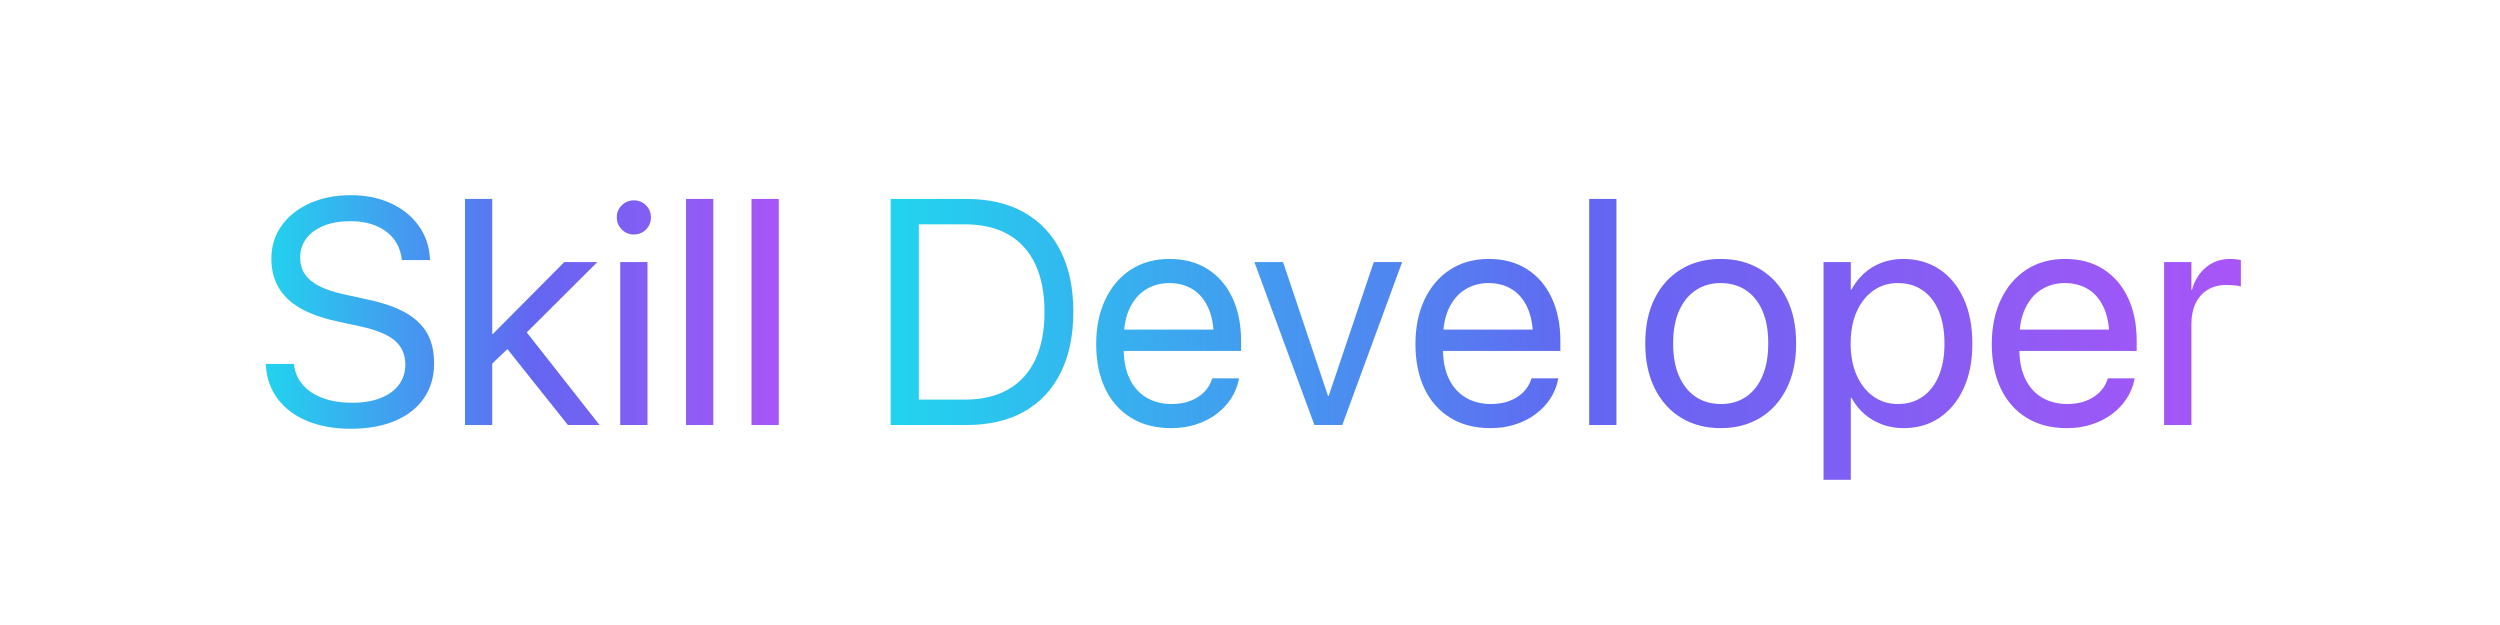
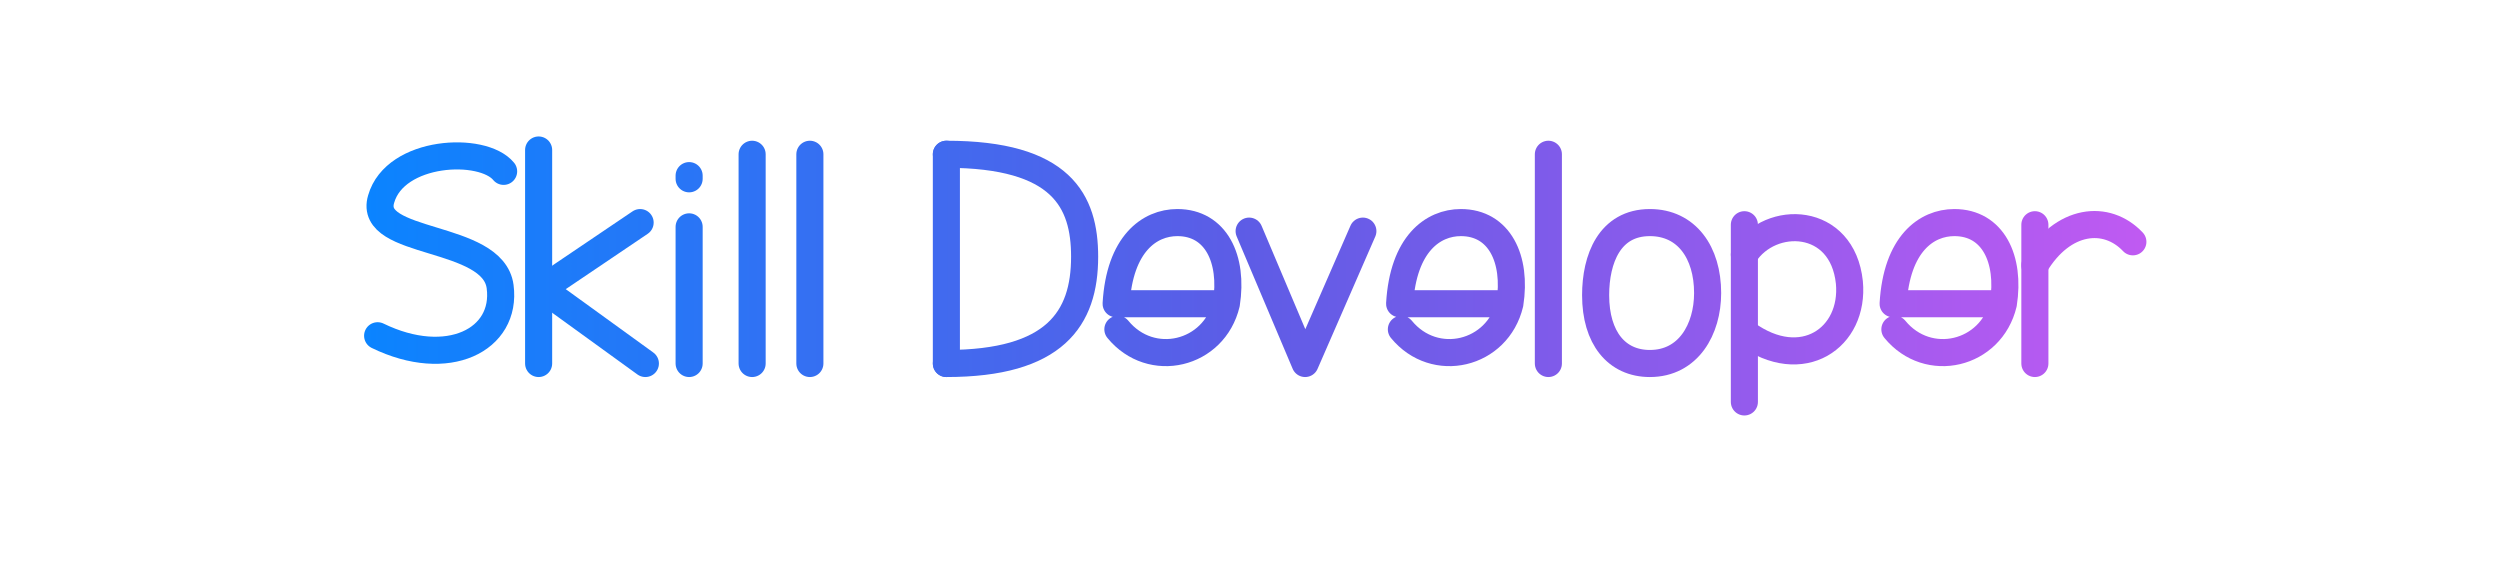
- <svg xmlns="http://www.w3.org/2000/svg" viewBox="0 0 1200 300" role="img" aria-labelledby="title">
+ <svg xmlns="http://www.w3.org/2000/svg" viewBox="0 0 1200 270" role="img" aria-labelledby="title">
  <defs>
-     <linearGradient id="ink" x1="0" y1="0" x2="1" y2="0">
-       <stop offset="0" stop-color="#22D3EE" />
-       <stop offset=".52" stop-color="#6366F1" />
-       <stop offset="1" stop-color="#A855F7" />
+     <linearGradient id="apple-system" gradientUnits="userSpaceOnUse" x1="172.86" y1="135" x2="1027.14" y2="135">
+       <stop offset="0" stop-color="#0A84FF" />
+       <stop offset=".5" stop-color="#5E5CE6" />
+       <stop offset="1" stop-color="#BF5AF2" />
    </linearGradient>
  </defs>
-   <g fill="url(#ink)">
-     <path id="word-1" d="M168.298 205.805Q156.567 205.805 147.657 202.158Q138.746 198.511 133.520 191.743Q128.294 184.976 127.617 175.727L127.542 174.674L141.077 174.674L141.228 175.727Q142.055 181.141 145.664 185.088Q149.273 189.036 155.251 191.179Q161.229 193.322 169.050 193.322Q176.870 193.322 182.585 191.104Q188.300 188.886 191.420 184.750Q194.541 180.614 194.541 175.050L194.541 174.975Q194.541 167.831 189.578 163.545Q184.615 159.259 173.411 156.777L161.380 154.146Q150.777 151.814 143.897 147.792Q137.017 143.769 133.633 137.866Q130.249 131.963 130.249 124.067L130.249 123.992Q130.324 115.044 135.212 108.239Q140.100 101.434 148.709 97.561Q157.319 93.688 168.448 93.688Q179.051 93.688 187.397 97.486Q195.744 101.283 200.745 108.051Q205.745 114.818 206.347 123.691L206.422 124.819L192.887 124.819L192.736 123.767Q191.909 118.202 188.676 114.292Q185.442 110.382 180.216 108.276Q174.990 106.171 168.072 106.171Q160.854 106.171 155.439 108.352Q150.025 110.532 147.055 114.442Q144.085 118.353 144.085 123.616L144.085 123.691Q144.085 128.128 146.303 131.512Q148.521 134.896 153.108 137.264Q157.695 139.633 164.764 141.212L176.795 143.844Q187.924 146.250 194.879 150.235Q201.835 154.221 205.106 160.124Q208.377 166.026 208.377 174.298L208.377 174.373Q208.377 183.998 203.527 191.066Q198.677 198.135 189.691 201.970Q180.705 205.805 168.298 205.805M236.274 204L223.190 204L223.190 95.493L236.274 95.493L236.274 204M287.783 204L272.594 204L242.816 166.628L251.539 157.905L287.783 204M248.606 162.718L233.342 177.306L233.342 160.312L236.575 160.312L270.864 125.797L286.730 125.797L249.659 162.718L248.606 162.718M310.793 204L297.709 204L297.709 125.797L310.793 125.797L310.793 204M304.251 112.563Q300.867 112.563 298.461 110.156Q296.055 107.750 296.055 104.366Q296.055 100.907 298.461 98.539Q300.867 96.170 304.251 96.170Q307.710 96.170 310.079 98.539Q312.447 100.907 312.447 104.366Q312.447 107.750 310.079 110.156Q307.710 112.563 304.251 112.563M342.375 204L329.291 204L329.291 95.493L342.375 95.493L342.375 204M373.807 204L360.723 204L360.723 95.493L373.807 95.493" />
-     <path id="word-2" d="M463.978 204L427.508 204L427.508 95.493L463.978 95.493Q480.069 95.493 491.499 101.922Q502.929 108.352 509.057 120.420Q515.186 132.489 515.186 149.559L515.186 149.709Q515.186 166.778 509.095 178.960Q503.004 191.142 491.574 197.571Q480.145 204 463.978 204M441.043 107.675L441.043 191.818L463.075 191.818Q475.407 191.818 483.942 186.931Q492.477 182.043 496.913 172.681Q501.350 163.319 501.350 149.859L501.350 149.709Q501.350 136.174 496.913 126.774Q492.477 117.375 483.942 112.525Q475.407 107.675 463.075 107.675L441.043 107.675M562.183 205.504Q550.979 205.504 542.895 200.541Q534.812 195.578 530.488 186.517Q526.164 177.456 526.164 165.199L526.164 165.124Q526.164 153.018 530.525 143.806Q534.887 134.595 542.782 129.444Q550.678 124.293 561.355 124.293Q572.033 124.293 579.741 129.218Q587.448 134.144 591.584 143.017Q595.720 151.890 595.720 163.620L595.720 168.433L532.706 168.433L532.706 158.206L589.253 158.206L582.636 167.681L582.636 162.643Q582.636 153.544 579.891 147.604Q577.146 141.663 572.334 138.768Q567.521 135.873 561.280 135.873Q555.039 135.873 550.076 138.918Q545.113 141.964 542.256 147.942Q539.398 153.920 539.398 162.643L539.398 167.681Q539.398 175.952 542.218 181.817Q545.038 187.683 550.227 190.803Q555.415 193.924 562.483 193.924Q567.446 193.924 571.356 192.420Q575.267 190.916 577.898 188.284Q580.530 185.652 581.658 182.269L581.884 181.592L594.742 181.592L594.592 182.344Q593.614 187.156 590.870 191.367Q588.125 195.578 583.839 198.774Q579.553 201.970 574.063 203.737Q568.574 205.504 562.183 205.504M644.296 204L630.911 204L602.111 125.797L615.872 125.797L637.453 190.089L637.754 190.089L659.410 125.797L673.021 125.797L644.296 204M715.431 205.504Q704.227 205.504 696.143 200.541Q688.060 195.578 683.736 186.517Q679.412 177.456 679.412 165.199L679.412 165.124Q679.412 153.018 683.773 143.806Q688.135 134.595 696.030 129.444Q703.926 124.293 714.604 124.293Q725.281 124.293 732.989 129.218Q740.696 134.144 744.832 143.017Q748.968 151.890 748.968 163.620L748.968 168.433L685.954 168.433L685.954 158.206L742.501 158.206L735.884 167.681L735.884 162.643Q735.884 153.544 733.139 147.604Q730.395 141.663 725.582 138.768Q720.770 135.873 714.528 135.873Q708.287 135.873 703.324 138.918Q698.361 141.964 695.504 147.942Q692.646 153.920 692.646 162.643L692.646 167.681Q692.646 175.952 695.466 181.817Q698.286 187.683 703.475 190.803Q708.663 193.924 715.731 193.924Q720.694 193.924 724.604 192.420Q728.515 190.916 731.146 188.284Q733.778 185.652 734.906 182.269L735.132 181.592L747.990 181.592L747.840 182.344Q746.862 187.156 744.118 191.367Q741.373 195.578 737.087 198.774Q732.801 201.970 727.312 203.737Q721.822 205.504 715.431 205.504M775.888 204L762.804 204L762.804 95.493L775.888 95.493L775.888 204M825.968 205.504Q815.140 205.504 806.981 200.541Q798.822 195.578 794.273 186.442Q789.724 177.306 789.724 164.898L789.724 164.748Q789.724 152.266 794.273 143.205Q798.822 134.144 806.981 129.218Q815.140 124.293 825.893 124.293Q836.721 124.293 844.879 129.218Q853.038 134.144 857.587 143.205Q862.137 152.266 862.137 164.748L862.137 164.898Q862.137 177.381 857.587 186.479Q853.038 195.578 844.917 200.541Q836.796 205.504 825.968 205.504M826.043 193.924Q832.961 193.924 838.037 190.502Q843.112 187.081 845.932 180.577Q848.752 174.072 848.752 164.898L848.752 164.748Q848.752 155.574 845.932 149.107Q843.112 142.641 837.961 139.257Q832.811 135.873 825.893 135.873Q819.125 135.873 813.974 139.294Q808.823 142.716 805.966 149.145Q803.108 155.574 803.108 164.748L803.108 164.898Q803.108 174.072 805.966 180.577Q808.823 187.081 813.974 190.502Q819.125 193.924 826.043 193.924M888.380 230.318L875.296 230.318L875.296 125.797L888.380 125.797L888.380 139.031L888.681 139.031Q891.162 134.444 894.809 131.173Q898.456 127.902 903.193 126.098Q907.931 124.293 913.495 124.293Q923.496 124.293 930.978 129.293Q938.460 134.294 942.596 143.430Q946.731 152.566 946.731 164.898L946.731 164.974Q946.731 177.306 942.558 186.404Q938.385 195.503 930.978 200.503Q923.571 205.504 913.721 205.504Q908.231 205.504 903.419 203.737Q898.606 201.970 894.884 198.699Q891.162 195.428 888.681 190.916L888.380 190.916L888.380 230.318M910.938 193.924Q917.856 193.924 922.895 190.390Q927.933 186.855 930.640 180.351Q933.347 173.847 933.347 164.974L933.347 164.898Q933.347 155.875 930.640 149.371Q927.933 142.866 922.895 139.370Q917.856 135.873 910.938 135.873Q904.321 135.873 899.208 139.482Q894.095 143.092 891.200 149.596Q888.305 156.101 888.305 164.898L888.305 164.974Q888.305 173.696 891.237 180.201Q894.170 186.705 899.246 190.314Q904.321 193.924 910.938 193.924M992.074 205.504Q980.870 205.504 972.787 200.541Q964.703 195.578 960.379 186.517Q956.056 177.456 956.056 165.199L956.056 165.124Q956.056 153.018 960.417 143.806Q964.778 134.595 972.674 129.444Q980.569 124.293 991.247 124.293Q1001.925 124.293 1009.632 129.218Q1017.340 134.144 1021.476 143.017Q1025.611 151.890 1025.611 163.620L1025.611 168.433L962.598 168.433L962.598 158.206L1019.145 158.206L1012.527 167.681L1012.527 162.643Q1012.527 153.544 1009.783 147.604Q1007.038 141.663 1002.226 138.768Q997.413 135.873 991.172 135.873Q984.931 135.873 979.968 138.918Q975.005 141.964 972.147 147.942Q969.290 153.920 969.290 162.643L969.290 167.681Q969.290 175.952 972.110 181.817Q974.930 187.683 980.118 190.803Q985.307 193.924 992.375 193.924Q997.338 193.924 1001.248 192.420Q1005.158 190.916 1007.790 188.284Q1010.422 185.652 1011.550 182.269L1011.775 181.592L1024.634 181.592L1024.483 182.344Q1023.506 187.156 1020.761 191.367Q1018.017 195.578 1013.730 198.774Q1009.444 201.970 1003.955 203.737Q998.466 205.504 992.074 205.504M1051.854 204L1038.771 204L1038.771 125.797L1051.854 125.797L1051.854 139.031L1052.155 139.031Q1054.110 132.264 1058.923 128.278Q1063.735 124.293 1070.353 124.293Q1072.082 124.293 1073.473 124.481Q1074.864 124.669 1075.616 124.819L1075.616 137.527Q1074.864 137.227 1072.947 137.001Q1071.029 136.775 1068.623 136.775Q1063.585 136.775 1059.788 139.031Q1055.990 141.287 1053.922 145.536Q1051.854 149.784 1051.854 155.725" />
+   <g fill="none" stroke="url(#apple-system)" stroke-width="13" stroke-linecap="round" stroke-linejoin="round">
+     <path id="stroke-01" d="M241.74 82.25 C231.66 69.95 189.66 72.00 182.94 95.57 C176.22 118.12 236.70 111.97 240.06 137.59 C243.42 163.21 214.86 177.55 181.26 161.16" />
+     <path id="stroke-02" d="M258.54 72.00 L258.54 174.48" />
+     <path id="stroke-03" d="M307.26 106.84 L260.22 138.61 L309.78 174.48" />
+     <path id="stroke-04" d="M330.78 108.89 L330.78 174.48" />
+     <path id="stroke-05" d="M330.78 84.30 L330.78 85.83" />
+     <path id="stroke-06" d="M361.02 74.05 L361.02 174.48" />
+     <path id="stroke-07" d="M388.74 74.05 L388.74 174.48" />
+     <path id="stroke-08" d="M454.26 74.05 L454.26 174.48" />
+     <path id="stroke-09" d="M454.26 74.05 C509.70 74.05 520.62 96.60 520.62 123.24 C520.62 152.96 506.34 174.48 454.26 174.48" />
+     <path id="stroke-10" d="M588.66 145.79 L535.74 145.79 C537.42 117.09 551.70 106.84 565.14 106.84 C583.62 106.84 592.02 124.26 588.66 145.79 C582.78 170.38 552.54 177.55 536.58 158.08" />
+     <path id="stroke-11" d="M599.58 110.94 L626.46 174.48 L654.18 110.94" />
+     <path id="stroke-12" d="M724.74 145.79 L671.82 145.79 C673.50 117.09 687.78 106.84 701.22 106.84 C719.70 106.84 728.10 124.26 724.74 145.79 C718.86 170.38 688.62 177.55 672.66 158.08" />
+     <path id="stroke-13" d="M743.22 74.05 L743.22 174.48" />
+     <path id="stroke-14" d="M791.94 106.84 C772.62 106.84 765.90 124.26 765.90 141.69 C765.90 162.18 775.98 174.48 791.94 174.48 C810.42 174.48 819.66 158.08 819.66 140.66 C819.66 121.19 809.58 106.84 791.94 106.84" />
+     <path id="stroke-15" d="M837.30 107.87 L837.30 192.93" />
+     <path id="stroke-16" d="M837.30 122.22 C849.90 102.74 884.34 103.77 887.70 135.54 C890.22 162.18 865.02 179.60 838.14 160.13" />
+     <path id="stroke-17" d="M961.62 145.79 L908.70 145.79 C910.38 117.09 924.66 106.84 938.10 106.84 C956.58 106.84 964.98 124.26 961.62 145.79 C955.74 170.38 925.50 177.55 909.54 158.08" />
+     <path id="stroke-18" d="M976.74 107.87 L976.74 174.48" />
+     <path id="stroke-19" d="M976.74 127.34 C990.18 104.79 1011.18 102.74 1023.78 116.07" />
  </g>
</svg>
